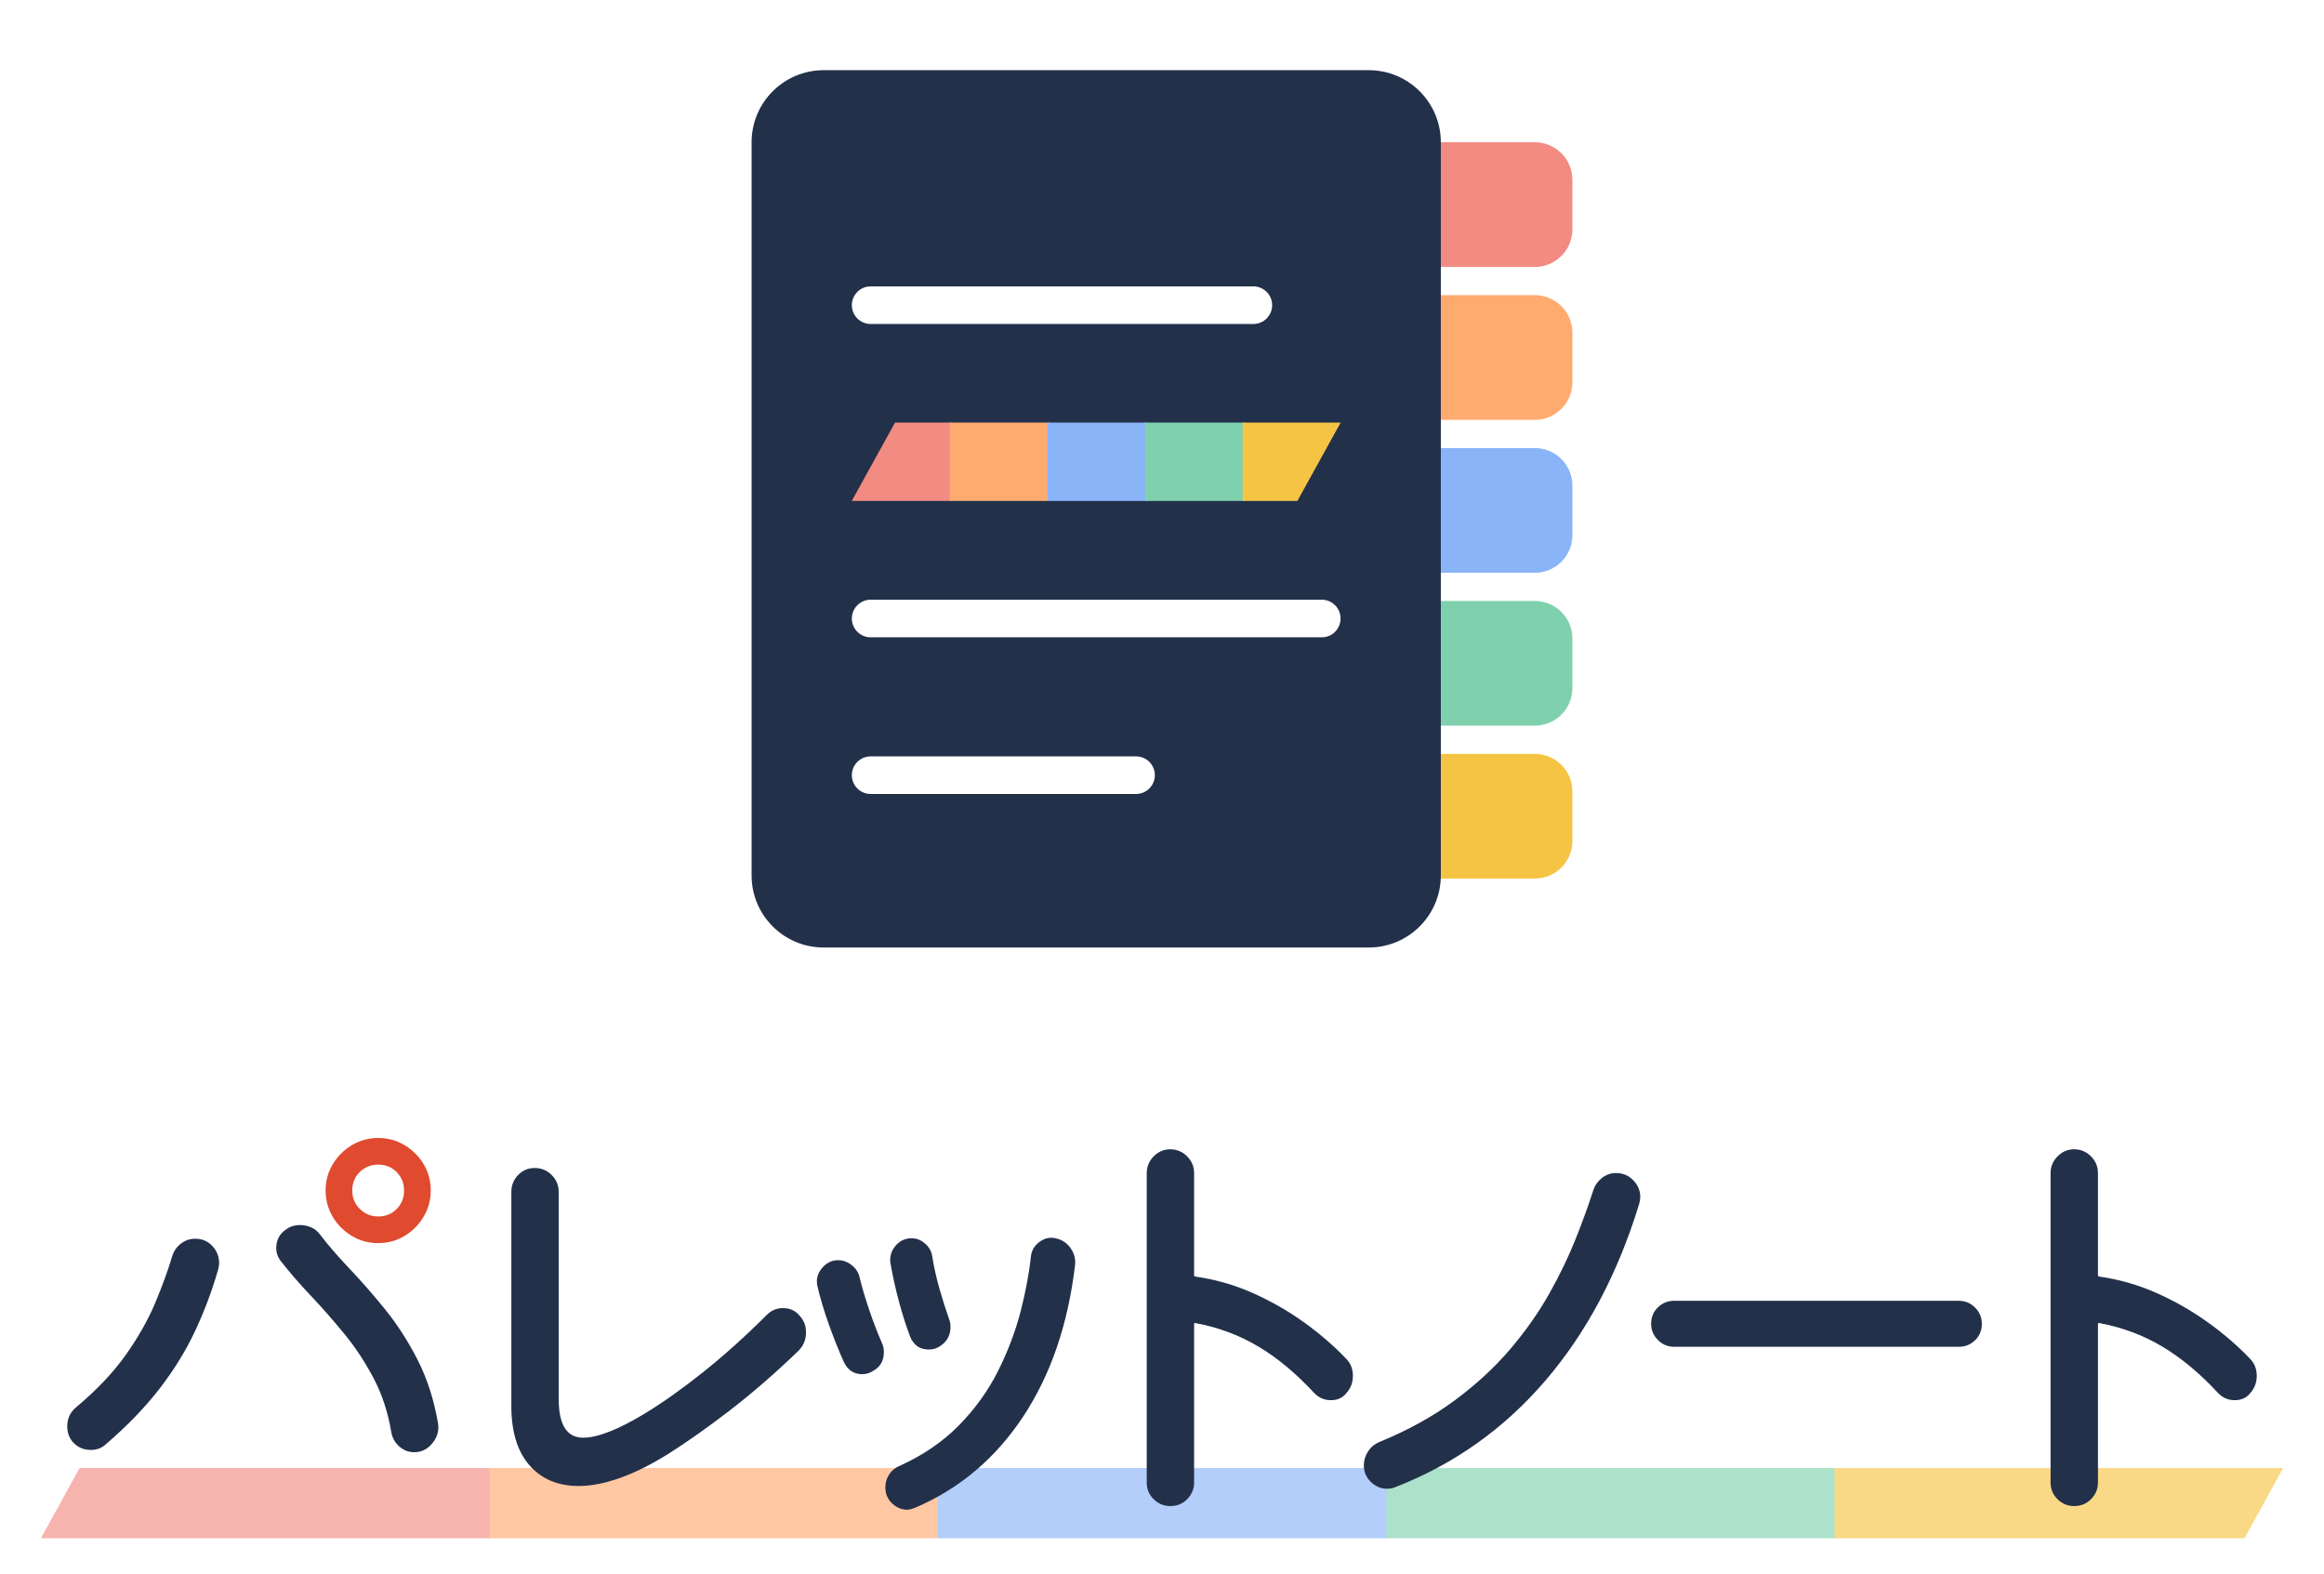
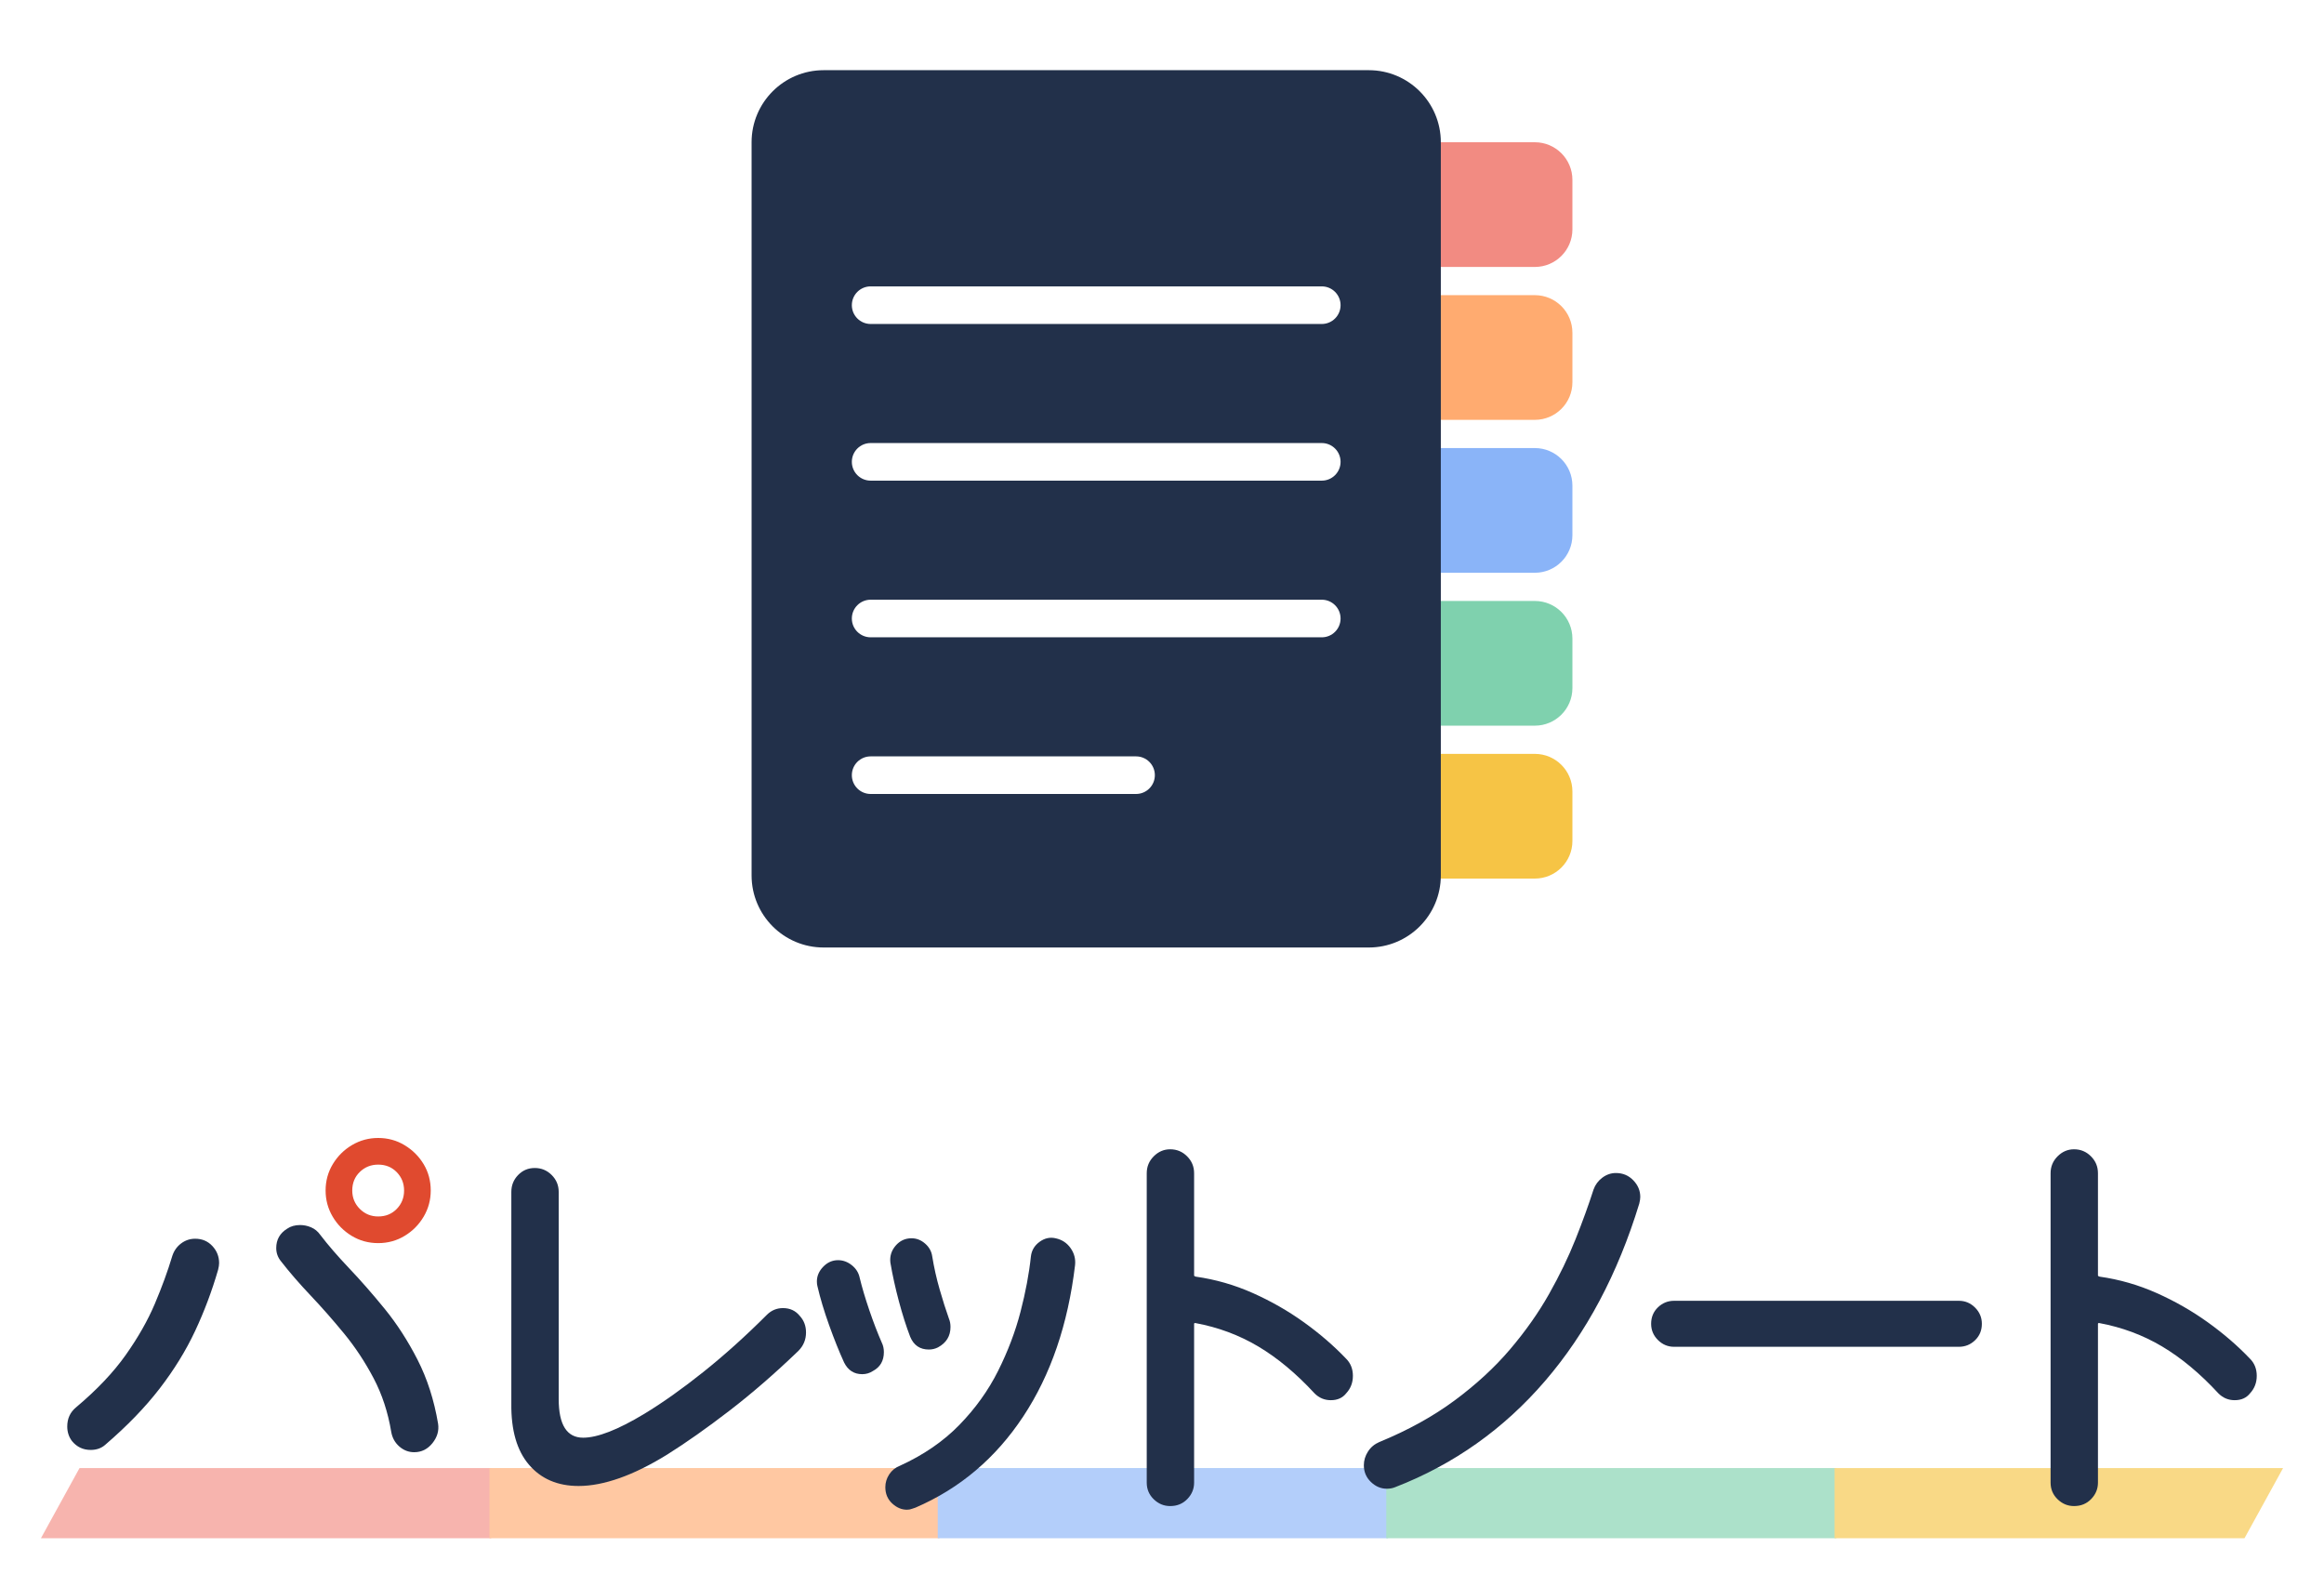
<svg xmlns="http://www.w3.org/2000/svg" viewBox="-24 -24 794.79 538">
  <path fill="#F28B82" d="M449.466,24.643 L500.895,24.643 C507.996,24.643 513.752,30.399 513.752,37.5 L513.752,54.429 C513.752,61.529 507.996,67.286 500.895,67.286 L449.466,67.286 C442.366,67.286 436.609,61.529 436.609,54.429 L436.609,37.5 C436.609,30.399 442.366,24.643 449.466,24.643 Z" />
  <path fill="#FFAB70" d="M449.466,76.929 L500.895,76.929 C507.996,76.929 513.752,82.685 513.752,89.786 L513.752,106.714 C513.752,113.815 507.996,119.571 500.895,119.571 L449.466,119.571 C442.366,119.571 436.609,113.815 436.609,106.714 L436.609,89.786 C436.609,82.685 442.366,76.929 449.466,76.929 Z" />
  <path fill="#8AB4F8" d="M449.466,129.214 L500.895,129.214 C507.996,129.214 513.752,134.971 513.752,142.071 L513.752,159 C513.752,166.101 507.996,171.857 500.895,171.857 L449.466,171.857 C442.366,171.857 436.609,166.101 436.609,159 L436.609,142.071 C436.609,134.971 442.366,129.214 449.466,129.214 Z" />
  <path fill="#7FD1AE" d="M449.466,181.5 L500.895,181.5 C507.996,181.5 513.752,187.256 513.752,194.357 L513.752,211.286 C513.752,218.386 507.996,224.143 500.895,224.143 L449.466,224.143 C442.366,224.143 436.609,218.387 436.609,211.286 L436.609,194.357 C436.609,187.256 442.366,181.5 449.466,181.5 Z" />
  <path fill="#F6C445" d="M449.466,233.786 L500.895,233.786 C507.996,233.786 513.752,239.542 513.752,246.643 L513.752,263.571 C513.753,270.672 507.996,276.429 500.895,276.429 L449.466,276.429 C442.365,276.429 436.609,270.672 436.609,263.571 L436.609,246.643 C436.609,239.542 442.366,233.786 449.466,233.786 Z" />
-   <path fill="#22304A" d="M257.681,0 L444.109,0 C457.719,0 468.752,11.033 468.752,24.643 L468.752,275.357 C468.752,288.967 457.719,300 444.109,300 L257.681,300 C244.071,300 233.038,288.967 233.038,275.357 L233.038,24.643 C233.038,11.033 244.071,0 257.681,0 Z M273.752,181.071 C270.202,181.072 267.324,183.95 267.324,187.5 C267.324,191.05 270.202,193.928 273.752,193.929 L428.038,193.929 C431.588,193.929 434.466,191.05 434.466,187.5 C434.466,183.95 431.588,181.071 428.038,181.071 Z M273.752,73.929 C270.202,73.929 267.324,76.807 267.324,80.357 C267.324,83.907 270.202,86.785 273.752,86.786 L404.638,86.786 C408.188,86.786 411.066,83.907 411.066,80.357 C411.066,76.807 408.188,73.929 404.638,73.929 Z M273.752,234.643 C270.202,234.643 267.324,237.521 267.324,241.071 C267.324,244.622 270.202,247.5 273.752,247.5 L364.524,247.5 C368.074,247.5 370.952,244.622 370.952,241.071 C370.952,237.521 368.074,234.643 364.524,234.643 Z" />
-   <path fill="#F28B82" d="M282.095,120.5 L301.395,120.5 L301.395,147.3 L267.295,147.3 Z" />
-   <path fill="#FFAB70" d="M300.795,120.5 L334.795,120.5 L334.795,147.3 L300.795,147.3 Z" />
-   <path fill="#8AB4F8" d="M334.195,120.5 L368.195,120.5 L368.195,147.3 L334.195,147.3 Z" />
-   <path fill="#7FD1AE" d="M367.595,120.5 L401.595,120.5 L401.595,147.3 L367.595,147.3 Z" />
-   <path fill="#F6C445" d="M400.995,120.5 L434.495,120.5 L419.695,147.3 L400.995,147.3 Z" />
+   <path fill="#22304A" d="M257.681,0 L444.109,0 C457.719,0 468.752,11.033 468.752,24.643 L468.752,275.357 C468.752,288.967 457.719,300 444.109,300 L257.681,300 C244.071,300 233.038,288.967 233.038,275.357 L233.038,24.643 C233.038,11.033 244.071,0 257.681,0 Z M273.752,181.071 C270.202,181.072 267.324,183.95 267.324,187.5 C267.324,191.05 270.202,193.928 273.752,193.929 L428.038,193.929 C431.588,193.929 434.466,191.05 434.466,187.5 C434.466,183.95 431.588,181.071 428.038,181.071 Z M273.752,127.5 C270.202,127.5 267.324,130.378 267.324,133.929 C267.324,137.479 270.202,140.357 273.752,140.357 L428.038,140.357 C431.588,140.357 434.466,137.479 434.466,133.929 C434.466,130.378 431.588,127.5 428.038,127.5 Z M273.752,73.929 C270.202,73.929 267.324,76.807 267.324,80.357 C267.324,83.907 270.202,86.785 273.752,86.786 L428.038,86.786 C431.588,86.786 434.466,83.907 434.466,80.357 C434.466,76.807 431.588,73.929 428.038,73.929 Z M273.752,234.643 C270.202,234.643 267.324,237.521 267.324,241.071 C267.324,244.622 270.202,247.5 273.752,247.5 L364.524,247.5 C368.074,247.5 370.952,244.622 370.952,241.071 C370.952,237.521 368.074,234.643 364.524,234.643 Z" />
  <path fill="#F7B4AE" d="M3.2,478 L144,478 L144,502 L-10,502 Z" />
  <path fill="#FFC8A2" d="M143.4,478 L297.3,478 L297.3,502 L143.4,502 Z" />
  <path fill="#B3CEFA" d="M296.7,478 L450.7,478 L450.7,502 L296.7,502 Z" />
  <path fill="#ACE1CA" d="M450.1,478 L604,478 L604,502 L450.1,502 Z" />
  <path fill="#F9D986" d="M603.4,478 L756.8,478 L743.6,502 L603.4,502 Z" />
  <path fill="#22304A" d="M117.659,471.586 Q115.163,471.586 113.212,469.87 Q111.261,468.153 110.793,465.501 Q109.077,455.202 104.629,446.775 Q100.182,438.349 94.408,431.326 Q88.635,424.304 82.939,418.296 Q77.243,412.289 72.874,406.671 Q71.469,404.954 71.469,402.77 Q71.469,399.025 74.746,396.996 Q76.307,395.904 78.648,395.904 Q80.364,395.904 82.003,396.606 Q83.641,397.308 84.733,398.869 Q88.791,404.174 94.72,410.416 Q100.65,416.658 106.814,424.226 Q112.978,431.795 117.893,441.391 Q122.809,450.988 124.837,463.004 Q125.306,466.125 123.121,468.856 Q120.936,471.586 117.659,471.586 Z M11.391,469.246 Q9.675,470.806 7.022,470.806 Q3.589,470.806 1.404,468.153 Q0,466.281 0,463.784 Q0,460.195 2.653,458.01 Q13.42,448.96 19.818,439.909 Q26.216,430.858 29.883,422.198 Q33.55,413.537 35.891,405.735 Q36.671,403.394 38.544,401.99 Q40.416,400.585 42.757,400.585 Q45.878,400.585 47.906,402.77 Q49.935,404.954 49.935,407.919 Q49.935,408.7 49.623,409.948 Q46.502,420.715 41.821,430.702 Q37.139,440.689 29.805,450.208 Q22.471,459.727 11.391,469.246 Z" />
  <path fill="#22304A" d="M117.659,472.586 Q114.785,472.586 112.551,470.621 Q110.338,468.673 109.808,465.674 Q108.117,455.525 103.745,447.242 Q99.345,438.905 93.636,431.962 Q87.885,424.967 82.213,418.984 Q76.489,412.946 72.092,407.294 Q70.469,405.305 70.469,402.77 Q70.469,398.481 74.196,396.16 Q76.009,394.904 78.648,394.904 Q80.569,394.904 82.397,395.687 Q84.287,396.497 85.54,398.277 Q89.562,403.534 95.445,409.727 Q101.401,415.997 107.589,423.595 Q113.82,431.245 118.783,440.936 Q123.769,450.67 125.823,462.837 Q126.359,466.408 123.902,469.48 Q121.417,472.586 117.659,472.586 Z M12.053,469.995 Q10.053,471.806 7.022,471.806 Q3.117,471.806 0.632,468.789 Q0.618,468.772 0.604,468.753 Q-1,466.614 -1,463.784 Q-1,459.723 2.017,457.238 Q12.678,448.277 19.001,439.332 Q25.337,430.369 28.962,421.808 Q32.608,413.197 34.933,405.447 Q34.937,405.433 34.942,405.418 Q35.821,402.781 37.944,401.19 Q40.083,399.585 42.757,399.585 Q46.314,399.585 48.639,402.089 Q50.935,404.562 50.935,407.919 Q50.935,408.823 50.593,410.191 Q50.589,410.209 50.583,410.226 Q47.441,421.069 42.726,431.127 Q37.998,441.213 30.597,450.818 Q23.204,460.414 12.053,469.995 Z M117.659,470.586 Q120.456,470.586 122.34,468.231 Q124.252,465.841 123.851,463.17 Q121.848,451.307 117.003,441.847 Q112.136,432.344 106.039,424.858 Q99.899,417.319 93.995,411.105 Q88.029,404.824 83.939,399.476 Q83.926,399.459 83.914,399.442 Q82.985,398.115 81.609,397.525 Q80.159,396.904 78.648,396.904 Q76.622,396.904 75.32,397.815 Q75.297,397.832 75.273,397.846 Q72.469,399.582 72.469,402.77 Q72.469,404.598 73.648,406.038 Q73.656,406.047 73.663,406.057 Q78.002,411.636 83.665,417.608 Q89.385,423.642 95.181,430.691 Q101.019,437.792 105.514,446.308 Q110.037,454.878 111.778,465.327 Q112.185,467.634 113.873,469.119 Q115.54,470.586 117.659,470.586 Z M10.719,468.506 Q10.729,468.496 10.74,468.487 Q21.741,459.035 29.013,449.598 Q36.28,440.166 40.915,430.278 Q45.559,420.37 48.657,409.688 Q48.935,408.571 48.935,407.919 Q48.935,405.347 47.174,403.45 Q45.442,401.585 42.757,401.585 Q40.749,401.585 39.144,402.79 Q37.526,404.002 36.844,406.037 Q34.489,413.885 30.804,422.588 Q27.095,431.347 20.635,440.486 Q14.162,449.642 3.289,458.782 Q1,460.667 1,463.784 Q1,465.935 2.191,467.535 Q4.072,469.806 7.022,469.806 Q9.288,469.806 10.719,468.506 Z" />
  <path fill="#E04A2F" d="M105.332,400.585 Q100.494,400.585 96.515,398.166 Q92.536,395.748 90.195,391.769 Q87.854,387.789 87.854,383.108 Q87.854,378.27 90.273,374.291 Q92.692,370.312 96.671,367.971 Q100.65,365.631 105.332,365.631 Q110.169,365.631 114.148,368.049 Q118.127,370.468 120.468,374.369 Q122.809,378.27 122.809,383.108 Q122.809,387.789 120.468,391.769 Q118.127,395.748 114.148,398.166 Q110.169,400.585 105.332,400.585 Z M105.332,392.471 Q109.389,392.471 112.042,389.74 Q114.694,387.009 114.694,383.108 Q114.694,379.207 112.042,376.476 Q109.389,373.745 105.332,373.745 Q101.43,373.745 98.7,376.398 Q95.969,379.051 95.969,383.108 Q95.969,387.009 98.7,389.74 Q101.43,392.471 105.332,392.471 Z" />
  <path fill="#E04A2F" d="M105.332,401.085 Q100.354,401.085 96.255,398.594 Q92.169,396.11 89.764,392.022 Q87.354,387.926 87.354,383.108 Q87.354,378.13 89.846,374.032 Q92.33,369.945 96.417,367.54 Q100.514,365.131 105.332,365.131 Q110.309,365.131 114.408,367.622 Q118.493,370.105 120.897,374.112 Q123.309,378.132 123.309,383.108 Q123.309,387.926 120.899,392.022 Q118.495,396.11 114.408,398.594 Q110.309,401.085 105.332,401.085 Z M105.332,400.085 Q110.029,400.085 113.889,397.739 Q117.76,395.386 120.037,391.515 Q122.309,387.653 122.309,383.108 Q122.309,378.409 120.039,374.627 Q117.762,370.831 113.889,368.477 Q110.029,366.131 105.332,366.131 Q100.786,366.131 96.925,368.402 Q93.054,370.679 90.7,374.551 Q88.354,378.411 88.354,383.108 Q88.354,387.653 90.626,391.515 Q92.903,395.386 96.775,397.739 Q100.634,400.085 105.332,400.085 Z M105.332,392.971 Q101.223,392.971 98.346,390.093 Q95.469,387.216 95.469,383.108 Q95.469,378.839 98.351,376.039 Q101.228,373.245 105.332,373.245 Q109.6,373.245 112.4,376.128 Q115.194,379.004 115.194,383.108 Q115.194,387.212 112.4,390.088 Q109.6,392.971 105.332,392.971 Z M105.332,391.971 Q109.177,391.971 111.683,389.392 Q114.194,386.806 114.194,383.108 Q114.194,379.41 111.683,376.824 Q109.177,374.245 105.332,374.245 Q101.633,374.245 99.048,376.757 Q96.469,379.262 96.469,383.108 Q96.469,386.802 99.053,389.386 Q101.638,391.971 105.332,391.971 Z" />
  <path fill="#22304A" d="M203.68,472.523 Q195.098,477.828 187.607,480.481 Q180.117,483.134 173.875,483.134 Q163.576,483.134 157.646,476.19 Q151.717,469.246 151.873,455.982 L151.873,383.576 Q151.873,380.611 153.901,378.505 Q155.93,376.398 158.895,376.398 Q161.86,376.398 163.966,378.505 Q166.073,380.611 166.073,383.576 L166.073,454.421 Q166.073,468.622 175.436,468.622 Q183.082,468.622 196.814,460.351 Q206.333,454.577 217.178,445.917 Q228.024,437.256 238.947,426.333 Q240.975,424.304 243.784,424.304 Q246.905,424.304 248.778,426.645 Q250.65,428.674 250.65,431.638 Q250.65,434.915 248.31,437.256 Q236.294,448.804 224.825,457.62 Q213.355,466.437 203.68,472.523 Z" />
  <path fill="#22304A" d="M204.206,473.373 Q195.532,478.735 187.941,481.424 Q180.289,484.134 173.875,484.134 Q163.115,484.134 156.886,476.839 Q150.712,469.61 150.873,455.97 L150.873,383.576 Q150.873,380.208 153.181,377.811 Q155.505,375.398 158.895,375.398 Q162.274,375.398 164.673,377.797 Q167.073,380.197 167.073,383.576 L167.073,454.421 Q167.073,467.622 175.436,467.622 Q182.804,467.622 196.298,459.494 Q205.759,453.756 216.554,445.135 Q227.356,436.51 238.24,425.626 Q240.561,423.304 243.784,423.304 Q247.368,423.304 249.536,425.993 Q251.65,428.301 251.65,431.638 Q251.65,435.33 249.017,437.963 Q236.947,449.563 225.434,458.413 Q213.927,467.258 204.213,473.369 Z M203.148,471.676 Q203.151,471.674 203.154,471.672 Q212.787,465.612 224.215,456.827 Q235.641,448.044 247.603,436.549 Q249.65,434.501 249.65,431.638 Q249.65,429.065 248.043,427.323 Q248.019,427.297 247.997,427.27 Q246.425,425.304 243.784,425.304 Q241.39,425.304 239.654,427.04 Q228.691,438.003 217.802,446.698 Q206.907,455.399 197.33,461.208 Q183.36,469.622 175.436,469.622 Q165.073,469.622 165.073,454.421 L165.073,383.576 Q165.073,381.025 163.259,379.212 Q161.446,377.398 158.895,377.398 Q156.355,377.398 154.622,379.198 Q152.873,381.014 152.873,383.576 L152.873,455.994 Q152.721,468.882 158.407,475.54 Q164.037,482.134 173.875,482.134 Q179.945,482.134 187.274,479.539 Q194.66,476.922 203.148,471.676 Z" />
  <path fill="#22304A" d="M288.67,490.624 Q288.046,490.78 287.5,491.014 Q286.954,491.248 286.174,491.248 Q283.833,491.248 281.804,489.376 Q279.776,487.503 279.776,484.538 Q279.776,482.51 280.946,480.715 Q282.116,478.921 284.145,478.14 Q296.473,472.523 304.821,463.94 Q313.17,455.358 318.241,445.215 Q323.313,435.072 325.966,424.85 Q328.618,414.629 329.555,405.735 Q329.867,403.082 332.129,401.443 Q334.392,399.805 336.889,400.429 Q339.698,401.053 341.336,403.394 Q342.975,405.735 342.663,408.544 Q339.074,438.661 325.107,459.805 Q311.141,480.949 288.67,490.624 Z M296.317,435.852 Q295.068,436.476 293.664,436.476 Q289.763,436.476 288.202,432.731 Q286.174,427.425 284.379,420.715 Q282.585,414.005 281.492,407.607 Q281.18,404.798 283.053,402.614 Q284.925,400.429 287.734,400.429 Q289.919,400.429 291.713,401.99 Q293.508,403.55 293.82,405.735 Q294.756,411.508 296.395,417.204 Q298.033,422.9 299.594,427.269 Q300.062,428.362 300.062,429.766 Q300.062,433.823 296.317,435.852 Z M274.002,443.966 Q272.598,444.902 270.881,444.902 Q267.292,444.902 265.576,441.469 Q263.079,436.008 260.504,428.83 Q257.929,421.651 256.525,415.566 Q256.369,415.098 256.369,414.161 Q256.369,411.821 258.241,409.87 Q260.114,407.919 262.611,407.919 Q264.795,407.919 266.668,409.402 Q268.54,410.884 269.009,413.069 Q270.257,418.218 272.364,424.382 Q274.47,430.546 276.655,435.54 Q277.279,436.788 277.279,438.349 Q277.279,442.25 274.002,443.966 Z" />
  <path fill="#22304A" d="M288.913,491.594 Q288.367,491.731 287.894,491.933 Q287.159,492.248 286.174,492.248 Q283.442,492.248 281.126,490.111 Q278.776,487.941 278.776,484.538 Q278.776,482.212 280.109,480.169 Q281.447,478.116 283.757,477.218 Q295.896,471.682 304.104,463.243 Q312.345,454.772 317.347,444.767 Q322.371,434.718 324.998,424.599 Q327.632,414.45 328.56,405.63 Q328.925,402.529 331.543,400.633 Q334.177,398.726 337.118,399.456 Q340.298,400.167 342.155,402.821 Q344.01,405.47 343.657,408.654 Q340.039,439.014 325.942,460.356 Q311.811,481.75 289.066,491.543 Q288.992,491.575 288.913,491.594 Z M288.347,489.675 Q310.494,480.115 324.273,459.254 Q338.109,438.307 341.669,408.433 Q341.939,405.999 340.517,403.967 Q339.101,401.945 336.672,401.405 Q336.659,401.402 336.646,401.399 Q334.601,400.888 332.716,402.253 Q330.809,403.635 330.549,405.839 Q329.605,414.808 326.934,425.102 Q324.254,435.425 319.136,445.662 Q313.995,455.944 305.538,464.637 Q297.059,473.355 284.56,479.05 Q284.532,479.063 284.504,479.074 Q282.777,479.738 281.784,481.261 Q280.776,482.807 280.776,484.538 Q280.776,487.065 282.483,488.641 Q284.224,490.248 286.174,490.248 Q286.749,490.248 287.106,490.095 Q287.69,489.845 288.347,489.675 Z M274.512,444.828 Q272.873,445.902 270.881,445.902 Q266.674,445.902 264.681,441.917 Q264.673,441.901 264.666,441.885 Q262.152,436.385 259.563,429.167 Q256.977,421.958 255.56,415.831 Q255.369,415.216 255.369,414.161 Q255.369,411.418 257.52,409.177 Q259.688,406.919 262.611,406.919 Q265.143,406.919 267.289,408.618 Q269.437,410.319 269.983,412.846 Q271.221,417.946 273.31,424.059 Q275.398,430.169 277.561,435.116 Q278.279,436.567 278.279,438.349 Q278.279,442.827 274.512,444.828 Z M296.764,436.746 Q295.304,437.476 293.664,437.476 Q289.096,437.476 287.279,433.115 Q287.274,433.102 287.268,433.088 Q285.221,427.734 283.413,420.974 Q281.607,414.219 280.507,407.776 Q280.502,407.747 280.498,407.718 Q280.138,404.477 282.294,401.963 Q284.465,399.429 287.734,399.429 Q290.293,399.429 292.37,401.235 Q294.445,403.04 294.81,405.593 Q295.734,411.289 297.356,416.928 Q298.98,422.575 300.525,426.905 Q301.062,428.175 301.062,429.766 Q301.062,434.419 296.793,436.731 Q296.779,436.739 296.764,436.746 Z M273.447,443.134 Q273.491,443.105 273.538,443.08 Q276.279,441.645 276.279,438.349 Q276.279,437.024 275.76,435.987 Q275.749,435.964 275.739,435.94 Q273.537,430.909 271.417,424.706 Q269.296,418.498 268.037,413.305 Q268.034,413.292 268.031,413.278 Q267.638,411.445 266.047,410.186 Q264.447,408.919 262.611,408.919 Q260.54,408.919 258.963,410.562 Q257.369,412.223 257.369,414.161 Q257.369,414.935 257.473,415.249 Q257.489,415.294 257.499,415.341 Q258.89,421.369 261.445,428.492 Q264.002,435.62 266.478,441.037 Q267.918,443.902 270.881,443.902 Q272.295,443.902 273.447,443.134 Z M295.855,434.965 Q299.062,433.22 299.062,429.766 Q299.062,428.567 298.675,427.663 Q298.662,427.635 298.652,427.606 Q297.081,423.207 295.434,417.481 Q293.779,411.728 292.83,405.876 Q292.571,404.06 291.057,402.744 Q289.545,401.429 287.734,401.429 Q285.385,401.429 283.812,403.265 Q282.231,405.109 282.483,407.469 Q283.567,413.807 285.345,420.457 Q287.124,427.108 289.131,432.36 Q290.436,435.476 293.664,435.476 Q294.824,435.476 295.855,434.965 Z" />
  <path fill="#22304A" d="M435.651,441.313 Q437.68,443.342 437.68,446.463 Q437.68,449.584 435.651,451.769 Q434.09,453.797 431.126,453.797 Q428.317,453.797 426.288,451.769 Q416.769,441.469 406.782,435.54 Q396.795,429.61 384.936,427.425 L384.624,427.425 Q383.375,427.425 383.375,428.674 L383.375,482.978 Q383.375,485.787 381.347,487.893 Q379.318,490 376.197,490 Q373.388,490 371.282,487.971 Q369.175,485.943 369.175,482.978 L369.175,377.178 Q369.175,374.213 371.282,372.107 Q373.388,370 376.197,370 Q379.162,370 381.269,372.107 Q383.375,374.213 383.375,377.178 L383.375,412.133 Q383.375,413.225 384.78,413.537 Q394.767,414.941 404.051,419.077 Q413.336,423.212 421.373,428.986 Q429.409,434.759 435.651,441.313 Z" />
  <path fill="#22304A" d="M438.68,446.463 Q438.68,449.953 436.415,452.415 Q434.556,454.797 431.126,454.797 Q427.902,454.797 425.581,452.476 Q425.567,452.462 425.554,452.447 Q416.134,442.255 406.272,436.4 Q396.476,430.583 384.844,428.425 L384.624,428.425 Q384.375,428.425 384.375,428.674 L384.375,482.978 Q384.375,486.19 382.067,488.587 Q379.743,491 376.197,491 Q372.985,491 370.588,488.692 Q368.175,486.368 368.175,482.978 L368.175,377.178 Q368.175,373.799 370.575,371.4 Q372.974,369 376.197,369 Q379.576,369 381.976,371.4 Q384.375,373.799 384.375,377.178 L384.375,412.133 Q384.375,412.414 384.961,412.553 Q395.065,413.98 404.458,418.163 Q413.837,422.34 421.956,428.174 Q430.064,433.999 436.368,440.616 Q438.68,442.935 438.68,446.463 Z M434.944,442.021 Q434.935,442.012 434.927,442.003 Q428.749,435.517 420.789,429.798 Q412.836,424.084 403.645,419.99 Q394.488,415.912 384.64,414.527 Q384.601,414.522 384.563,414.513 Q382.375,414.027 382.375,412.133 L382.375,377.178 Q382.375,374.627 380.562,372.814 Q378.748,371 376.197,371 Q373.802,371 371.989,372.814 Q370.175,374.627 370.175,377.178 L370.175,482.978 Q370.175,485.517 371.975,487.251 Q373.791,489 376.197,489 Q378.893,489 380.626,487.2 Q382.375,485.384 382.375,482.978 L382.375,428.674 Q382.375,426.425 384.624,426.425 L384.936,426.425 Q385.027,426.425 385.117,426.442 Q397.152,428.659 407.293,434.68 Q417.398,440.68 427.008,451.075 Q428.74,452.797 431.126,452.797 Q433.598,452.797 434.858,451.159 Q434.887,451.122 434.918,451.088 Q436.68,449.191 436.68,446.463 Q436.68,443.756 434.944,442.021 Z" />
  <path fill="#22304A" d="M452.788,483.602 Q451.695,484.07 450.291,484.07 Q447.638,484.07 445.532,482.042 Q443.425,480.013 443.425,477.048 Q443.425,474.863 444.673,472.913 Q445.922,470.962 448.106,470.026 Q462.931,463.94 474.088,455.67 Q485.246,447.399 493.204,438.036 Q501.162,428.674 506.624,418.999 Q512.086,409.324 515.753,400.117 Q519.42,390.91 521.917,383.108 Q522.697,380.923 524.569,379.519 Q526.442,378.114 528.627,378.114 Q531.747,378.114 533.854,380.299 Q535.961,382.484 535.961,385.293 Q535.961,386.073 535.649,387.321 Q524.725,423.056 503.659,447.555 Q482.593,472.055 452.788,483.602 Z" />
  <path fill="#22304A" d="M450.291,485.07 Q447.235,485.07 444.838,482.762 Q442.425,480.438 442.425,477.048 Q442.425,474.571 443.831,472.374 Q445.245,470.164 447.712,469.107 Q462.436,463.062 473.493,454.866 Q484.558,446.664 492.442,437.389 Q500.338,428.099 505.753,418.507 Q511.182,408.891 514.824,399.747 Q518.478,390.573 520.964,382.803 Q520.969,382.787 520.975,382.772 Q521.856,380.304 523.969,378.719 Q526.109,377.114 528.627,377.114 Q532.172,377.114 534.574,379.605 Q536.961,382.08 536.961,385.293 Q536.961,386.196 536.619,387.564 Q536.613,387.589 536.605,387.614 Q525.62,423.549 504.417,448.207 Q483.193,472.89 453.165,484.528 Q451.89,485.07 450.291,485.07 Z M452.394,482.683 Q452.41,482.676 452.427,482.67 Q481.998,471.213 502.901,446.903 Q523.823,422.572 534.685,387.054 Q534.961,385.943 534.961,385.293 Q534.961,382.887 533.134,380.993 Q531.323,379.114 528.627,379.114 Q526.775,379.114 525.169,380.319 Q523.544,381.538 522.864,383.429 Q520.358,391.258 516.682,400.487 Q512.99,409.757 507.495,419.49 Q501.986,429.248 493.966,438.684 Q485.933,448.134 474.684,456.473 Q463.426,464.818 448.5,470.945 Q446.598,471.76 445.516,473.452 Q444.425,475.156 444.425,477.048 Q444.425,479.588 446.225,481.321 Q448.041,483.07 450.291,483.07 Q451.49,483.07 452.394,482.683 Z" />
  <path fill="#22304A" d="M645.914,435.54 L548.541,435.54 Q545.732,435.54 543.704,433.511 Q541.675,431.482 541.675,428.674 Q541.675,425.709 543.704,423.758 Q545.732,421.808 548.541,421.808 L645.914,421.808 Q648.723,421.808 650.752,423.836 Q652.78,425.865 652.78,428.674 Q652.78,431.638 650.752,433.589 Q648.723,435.54 645.914,435.54 Z" />
  <path fill="#22304A" d="M645.914,436.54 L548.541,436.54 Q545.318,436.54 542.997,434.218 Q540.675,431.897 540.675,428.674 Q540.675,425.283 543.01,423.037 Q545.329,420.808 548.541,420.808 L645.914,420.808 Q649.137,420.808 651.459,423.129 Q653.78,425.451 653.78,428.674 Q653.78,432.064 651.445,434.31 Q649.126,436.54 645.914,436.54 Z M645.914,434.54 Q648.32,434.54 650.059,432.868 Q651.78,431.213 651.78,428.674 Q651.78,426.279 650.045,424.543 Q648.309,422.808 645.914,422.808 L548.541,422.808 Q546.135,422.808 544.397,424.479 Q542.675,426.134 542.675,428.674 Q542.675,431.068 544.411,432.804 Q546.146,434.54 548.541,434.54 Z" />
  <path fill="#22304A" d="M744.761,441.313 Q746.79,443.342 746.79,446.463 Q746.79,449.584 744.761,451.769 Q743.201,453.797 740.236,453.797 Q737.427,453.797 735.399,451.769 Q725.88,441.469 715.893,435.54 Q705.906,429.61 694.046,427.425 L693.734,427.425 Q692.486,427.425 692.486,428.674 L692.486,482.978 Q692.486,485.787 690.457,487.893 Q688.428,490 685.307,490 Q682.499,490 680.392,487.971 Q678.285,485.943 678.285,482.978 L678.285,377.178 Q678.285,374.213 680.392,372.107 Q682.499,370 685.307,370 Q688.272,370 690.379,372.107 Q692.486,374.213 692.486,377.178 L692.486,412.133 Q692.486,413.225 693.89,413.537 Q703.877,414.941 713.162,419.077 Q722.447,423.212 730.483,428.986 Q738.519,434.759 744.761,441.313 Z" />
  <path fill="#22304A" d="M747.79,446.463 Q747.79,449.953 745.525,452.415 Q743.667,454.797 740.236,454.797 Q737.013,454.797 734.691,452.476 Q734.678,452.462 734.664,452.447 Q725.244,442.255 715.382,436.4 Q705.586,430.583 693.955,428.425 L693.734,428.425 Q693.486,428.425 693.486,428.674 L693.486,482.978 Q693.486,486.19 691.177,488.587 Q688.854,491 685.307,491 Q682.095,491 679.698,488.692 Q677.285,486.368 677.285,482.978 L677.285,377.178 Q677.285,373.799 679.685,371.4 Q682.084,369 685.307,369 Q688.687,369 691.086,371.4 Q693.486,373.799 693.486,377.178 L693.486,412.133 Q693.486,412.414 694.072,412.553 Q704.175,413.98 713.569,418.163 Q722.947,422.34 731.067,428.174 Q739.168,433.994 745.469,440.606 Q745.477,440.615 745.486,440.624 Q747.79,442.941 747.79,446.463 Z M744.054,442.021 Q744.046,442.012 744.037,442.003 Q737.86,435.517 729.9,429.798 Q721.946,424.084 712.755,419.99 Q703.599,415.912 693.751,414.527 Q693.712,414.522 693.673,414.513 Q691.486,414.027 691.486,412.133 L691.486,377.178 Q691.486,374.627 689.672,372.814 Q687.858,371 685.307,371 Q682.913,371 681.099,372.814 Q679.285,374.627 679.285,377.178 L679.285,482.978 Q679.285,485.517 681.086,487.251 Q682.902,489 685.307,489 Q688.003,489 689.737,487.2 Q691.486,485.384 691.486,482.978 L691.486,428.674 Q691.486,426.425 693.734,426.425 L694.046,426.425 Q694.137,426.425 694.227,426.442 Q706.263,428.659 716.403,434.68 Q726.508,440.68 736.119,451.075 Q737.851,452.797 740.236,452.797 Q742.708,452.797 743.969,451.159 Q743.997,451.122 744.029,451.088 Q745.79,449.191 745.79,446.463 Q745.79,443.756 744.054,442.021 Z" />
</svg>
